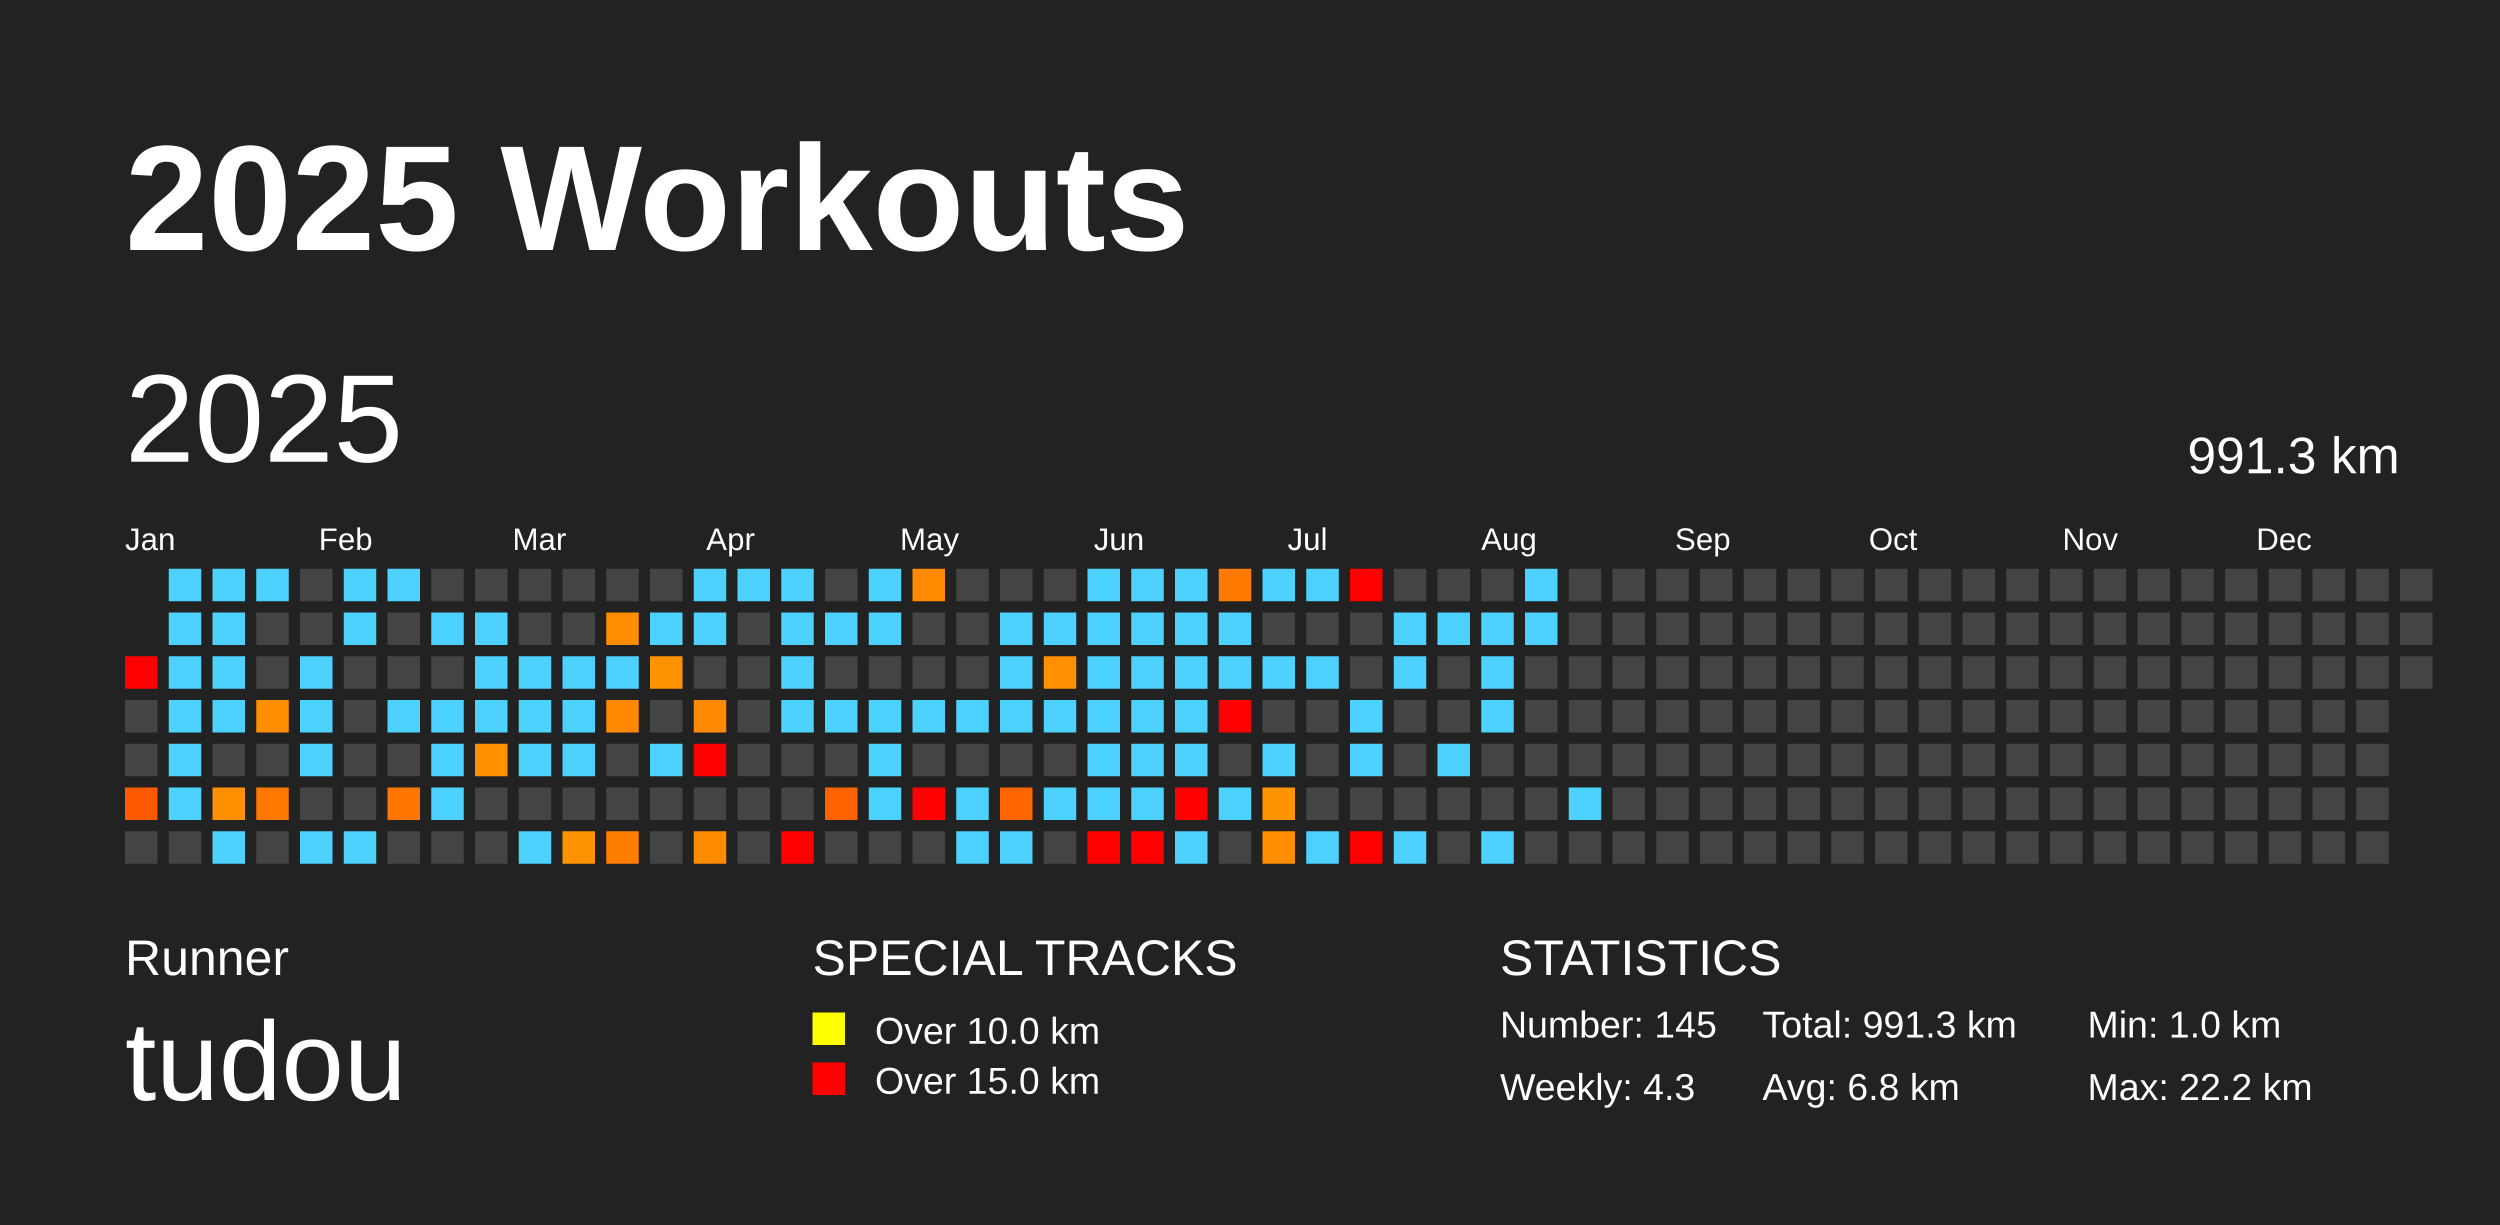
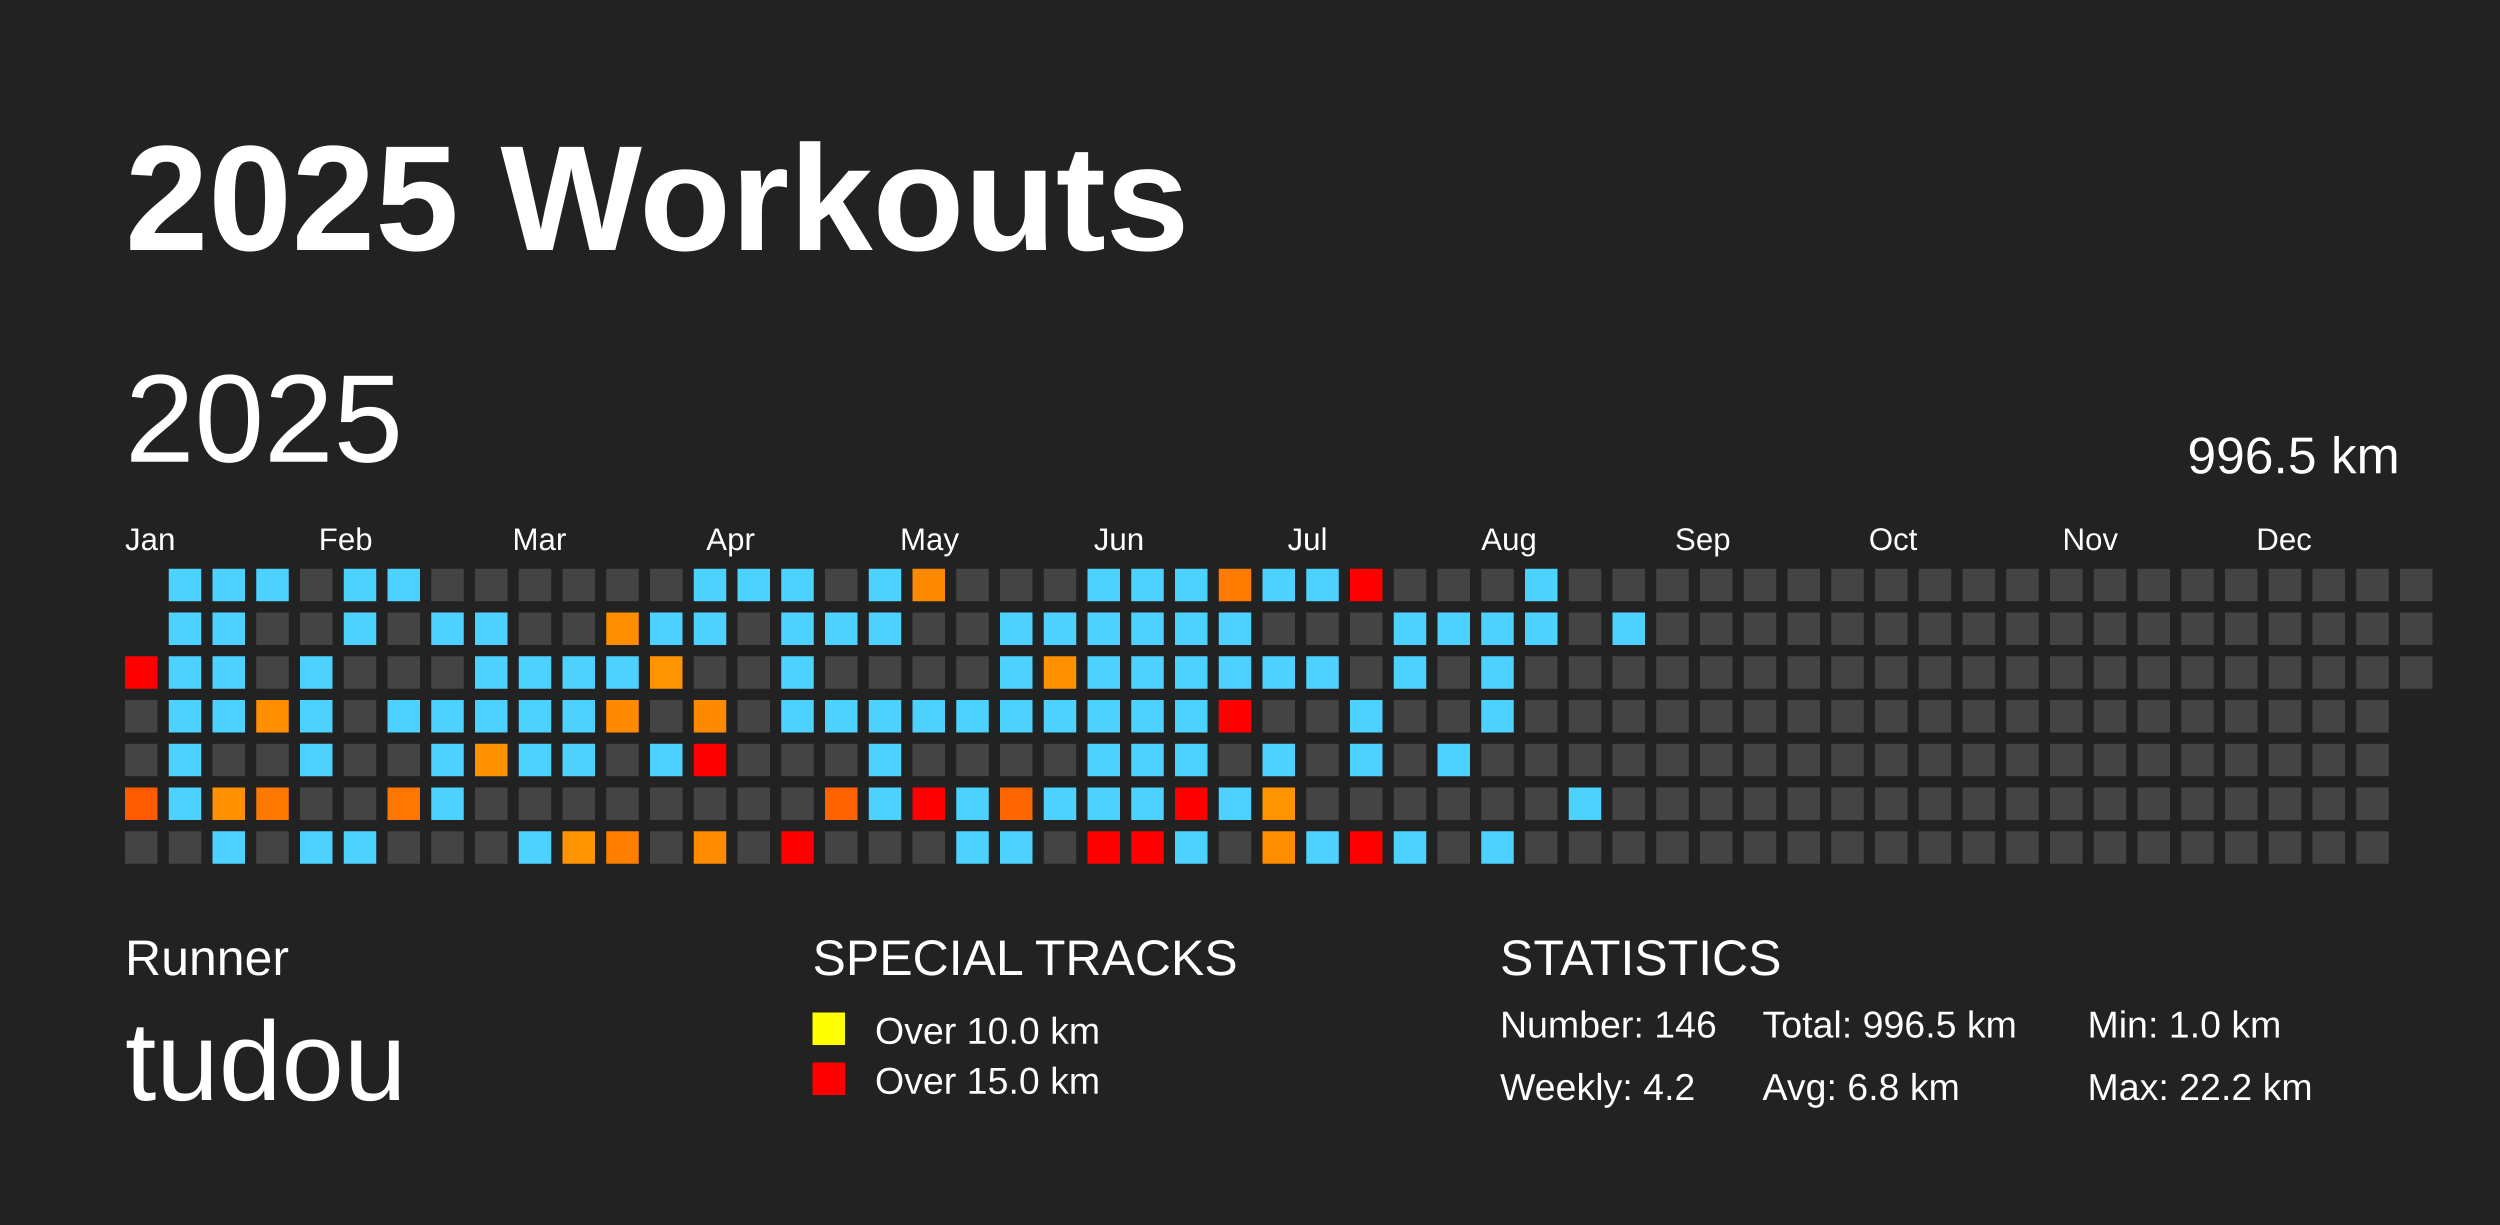
<svg xmlns="http://www.w3.org/2000/svg" baseProfile="full" height="98mm" version="1.1" viewBox="0,0,200,98" width="200mm">
  <defs />
  <rect fill="#222222" height="98" width="200" x="0" y="0" />
  <text fill="#FFFFFF" style="font-size:12px; font-family:Arial; font-weight:bold;" x="10" y="20">2025 Workouts</text>
  <text fill="#FFFFFF" style="font-size:4px; font-family:Arial" x="10" y="78">Runner</text>
  <text fill="#FFFFFF" style="font-size:9px; font-family:Arial" x="10" y="88">tudou</text>
  <text fill="#FFFFFF" style="font-size:4px; font-family:Arial" x="65" y="78">SPECIAL TRACKS</text>
  <rect fill="yellow" height="2.6" width="2.6" x="65" y="81" />
  <text fill="#FFFFFF" style="font-size:3px; font-family:Arial" x="70" y="83.5">Over 10.0 km</text>
  <rect fill="red" height="2.6" width="2.6" x="65" y="85" />
  <text fill="#FFFFFF" style="font-size:3px; font-family:Arial" x="70" y="87.5">Over 15.0 km</text>
  <text fill="#FFFFFF" style="font-size:4px; font-family:Arial" x="120" y="78">STATISTICS</text>
-   <text fill="#FFFFFF" style="font-size:3px; font-family:Arial" x="120" y="83">Number: 145</text>
-   <text fill="#FFFFFF" style="font-size:3px; font-family:Arial" x="120" y="88">Weekly: 4.3</text>
-   <text fill="#FFFFFF" style="font-size:3px; font-family:Arial" x="141" y="83">Total: 991.3 km</text>
+   <text fill="#FFFFFF" style="font-size:3px; font-family:Arial" x="120" y="83">Number: 146</text>
+   <text fill="#FFFFFF" style="font-size:3px; font-family:Arial" x="120" y="88">Weekly: 4.2</text>
+   <text fill="#FFFFFF" style="font-size:3px; font-family:Arial" x="141" y="83">Total: 996.5 km</text>
  <text fill="#FFFFFF" style="font-size:3px; font-family:Arial" x="141" y="88">Avg: 6.8 km</text>
  <text fill="#FFFFFF" style="font-size:3px; font-family:Arial" x="167" y="83">Min: 1.0 km</text>
  <text fill="#FFFFFF" style="font-size:3px; font-family:Arial" x="167" y="88">Max: 22.2 km</text>
  <text dominant-baseline="hanging" fill="#FFFFFF" style="font-size:10.0px; font-family:Arial;" x="10" y="30">2025</text>
-   <text dominant-baseline="hanging" fill="#FFFFFF" style="font-size:4.125px; font-family:Arial;" x="175" y="35">991.3 km</text>
+   <text dominant-baseline="hanging" fill="#FFFFFF" style="font-size:4.125px; font-family:Arial;" x="175" y="35">996.5 km</text>
  <text fill="#FFFFFF" style="font-size:2.5px; font-family:Arial" x="10.0" y="44">Jan</text>
  <text fill="#FFFFFF" style="font-size:2.5px; font-family:Arial" x="25.5" y="44">Feb</text>
  <text fill="#FFFFFF" style="font-size:2.5px; font-family:Arial" x="41.0" y="44">Mar</text>
  <text fill="#FFFFFF" style="font-size:2.5px; font-family:Arial" x="56.5" y="44">Apr</text>
  <text fill="#FFFFFF" style="font-size:2.5px; font-family:Arial" x="72.0" y="44">May</text>
  <text fill="#FFFFFF" style="font-size:2.5px; font-family:Arial" x="87.5" y="44">Jun</text>
  <text fill="#FFFFFF" style="font-size:2.5px; font-family:Arial" x="103.0" y="44">Jul</text>
  <text fill="#FFFFFF" style="font-size:2.5px; font-family:Arial" x="118.5" y="44">Aug</text>
  <text fill="#FFFFFF" style="font-size:2.5px; font-family:Arial" x="134.0" y="44">Sep</text>
  <text fill="#FFFFFF" style="font-size:2.5px; font-family:Arial" x="149.5" y="44">Oct</text>
  <text fill="#FFFFFF" style="font-size:2.5px; font-family:Arial" x="165.0" y="44">Nov</text>
  <text fill="#FFFFFF" style="font-size:2.5px; font-family:Arial" x="180.5" y="44">Dec</text>
  <rect fill="red" height="2.6" width="2.6" x="10.0" y="52.5" />
  <rect fill="#444444" height="2.6" width="2.6" x="10.0" y="56.0" />
  <rect fill="#444444" height="2.6" width="2.6" x="10.0" y="59.5" />
  <rect fill="#ff5a00" height="2.6" width="2.6" x="10.0" y="63.0" />
  <rect fill="#444444" height="2.6" width="2.6" x="10.0" y="66.5" />
  <rect fill="#4dd2ff" height="2.6" width="2.6" x="13.5" y="45.5" />
  <rect fill="#4dd2ff" height="2.6" width="2.6" x="13.5" y="49.0" />
  <rect fill="#4dd2ff" height="2.6" width="2.6" x="13.5" y="52.5" />
  <rect fill="#4dd2ff" height="2.6" width="2.6" x="13.5" y="56.0" />
  <rect fill="#4dd2ff" height="2.6" width="2.6" x="13.5" y="59.5" />
  <rect fill="#4dd2ff" height="2.6" width="2.6" x="13.5" y="63.0" />
  <rect fill="#444444" height="2.6" width="2.6" x="13.5" y="66.5" />
  <rect fill="#4dd2ff" height="2.6" width="2.6" x="17.0" y="45.5" />
  <rect fill="#4dd2ff" height="2.6" width="2.6" x="17.0" y="49.0" />
  <rect fill="#4dd2ff" height="2.6" width="2.6" x="17.0" y="52.5" />
  <rect fill="#4dd2ff" height="2.6" width="2.6" x="17.0" y="56.0" />
  <rect fill="#444444" height="2.6" width="2.6" x="17.0" y="59.5" />
  <rect fill="#ff9000" height="2.6" width="2.6" x="17.0" y="63.0" />
  <rect fill="#4dd2ff" height="2.6" width="2.6" x="17.0" y="66.5" />
  <rect fill="#4dd2ff" height="2.6" width="2.6" x="20.5" y="45.5" />
  <rect fill="#444444" height="2.6" width="2.6" x="20.5" y="49.0" />
  <rect fill="#444444" height="2.6" width="2.6" x="20.5" y="52.5" />
  <rect fill="#ff8f00" height="2.6" width="2.6" x="20.5" y="56.0" />
  <rect fill="#444444" height="2.6" width="2.6" x="20.5" y="59.5" />
  <rect fill="#ff7800" height="2.6" width="2.6" x="20.5" y="63.0" />
  <rect fill="#444444" height="2.6" width="2.6" x="20.5" y="66.5" />
  <rect fill="#444444" height="2.6" width="2.6" x="24.0" y="45.5" />
  <rect fill="#444444" height="2.6" width="2.6" x="24.0" y="49.0" />
  <rect fill="#4dd2ff" height="2.6" width="2.6" x="24.0" y="52.5" />
  <rect fill="#4dd2ff" height="2.6" width="2.6" x="24.0" y="56.0" />
  <rect fill="#4dd2ff" height="2.6" width="2.6" x="24.0" y="59.5" />
  <rect fill="#444444" height="2.6" width="2.6" x="24.0" y="63.0" />
  <rect fill="#4dd2ff" height="2.6" width="2.6" x="24.0" y="66.5" />
  <rect fill="#4dd2ff" height="2.6" width="2.6" x="27.5" y="45.5" />
  <rect fill="#4dd2ff" height="2.6" width="2.6" x="27.5" y="49.0" />
  <rect fill="#444444" height="2.6" width="2.6" x="27.5" y="52.5" />
  <rect fill="#444444" height="2.6" width="2.6" x="27.5" y="56.0" />
  <rect fill="#444444" height="2.6" width="2.6" x="27.5" y="59.5" />
  <rect fill="#444444" height="2.6" width="2.6" x="27.5" y="63.0" />
  <rect fill="#4dd2ff" height="2.6" width="2.6" x="27.5" y="66.5" />
  <rect fill="#4dd2ff" height="2.6" width="2.6" x="31.0" y="45.5" />
  <rect fill="#444444" height="2.6" width="2.6" x="31.0" y="49.0" />
  <rect fill="#444444" height="2.6" width="2.6" x="31.0" y="52.5" />
  <rect fill="#4dd2ff" height="2.6" width="2.6" x="31.0" y="56.0" />
  <rect fill="#444444" height="2.6" width="2.6" x="31.0" y="59.5" />
  <rect fill="#ff7700" height="2.6" width="2.6" x="31.0" y="63.0" />
  <rect fill="#444444" height="2.6" width="2.6" x="31.0" y="66.5" />
  <rect fill="#444444" height="2.6" width="2.6" x="34.5" y="45.5" />
  <rect fill="#4dd2ff" height="2.6" width="2.6" x="34.5" y="49.0" />
  <rect fill="#444444" height="2.6" width="2.6" x="34.5" y="52.5" />
  <rect fill="#4dd2ff" height="2.6" width="2.6" x="34.5" y="56.0" />
  <rect fill="#4dd2ff" height="2.6" width="2.6" x="34.5" y="59.5" />
  <rect fill="#4dd2ff" height="2.6" width="2.6" x="34.5" y="63.0" />
  <rect fill="#444444" height="2.6" width="2.6" x="34.5" y="66.5" />
  <rect fill="#444444" height="2.6" width="2.6" x="38.0" y="45.5" />
  <rect fill="#4dd2ff" height="2.6" width="2.6" x="38.0" y="49.0" />
  <rect fill="#4dd2ff" height="2.6" width="2.6" x="38.0" y="52.5" />
  <rect fill="#4dd2ff" height="2.6" width="2.6" x="38.0" y="56.0" />
  <rect fill="#ff9100" height="2.6" width="2.6" x="38.0" y="59.5" />
  <rect fill="#444444" height="2.6" width="2.6" x="38.0" y="63.0" />
  <rect fill="#444444" height="2.6" width="2.6" x="38.0" y="66.5" />
  <rect fill="#444444" height="2.6" width="2.6" x="41.5" y="45.5" />
  <rect fill="#444444" height="2.6" width="2.6" x="41.5" y="49.0" />
  <rect fill="#4dd2ff" height="2.6" width="2.6" x="41.5" y="52.5" />
  <rect fill="#4dd2ff" height="2.6" width="2.6" x="41.5" y="56.0" />
  <rect fill="#4dd2ff" height="2.6" width="2.6" x="41.5" y="59.5" />
  <rect fill="#444444" height="2.6" width="2.6" x="41.5" y="63.0" />
  <rect fill="#4dd2ff" height="2.6" width="2.6" x="41.5" y="66.5" />
  <rect fill="#444444" height="2.6" width="2.6" x="45.0" y="45.5" />
  <rect fill="#444444" height="2.6" width="2.6" x="45.0" y="49.0" />
  <rect fill="#4dd2ff" height="2.6" width="2.6" x="45.0" y="52.5" />
  <rect fill="#4dd2ff" height="2.6" width="2.6" x="45.0" y="56.0" />
  <rect fill="#4dd2ff" height="2.6" width="2.6" x="45.0" y="59.5" />
  <rect fill="#444444" height="2.6" width="2.6" x="45.0" y="63.0" />
  <rect fill="#ff9300" height="2.6" width="2.6" x="45.0" y="66.5" />
  <rect fill="#444444" height="2.6" width="2.6" x="48.5" y="45.5" />
  <rect fill="#ff8d00" height="2.6" width="2.6" x="48.5" y="49.0" />
  <rect fill="#4dd2ff" height="2.6" width="2.6" x="48.5" y="52.5" />
  <rect fill="#ff8900" height="2.6" width="2.6" x="48.5" y="56.0" />
  <rect fill="#444444" height="2.6" width="2.6" x="48.5" y="59.5" />
  <rect fill="#444444" height="2.6" width="2.6" x="48.5" y="63.0" />
  <rect fill="#ff7e00" height="2.6" width="2.6" x="48.5" y="66.5" />
  <rect fill="#444444" height="2.6" width="2.6" x="52.0" y="45.5" />
  <rect fill="#4dd2ff" height="2.6" width="2.6" x="52.0" y="49.0" />
  <rect fill="#ff9300" height="2.6" width="2.6" x="52.0" y="52.5" />
  <rect fill="#444444" height="2.6" width="2.6" x="52.0" y="56.0" />
  <rect fill="#4dd2ff" height="2.6" width="2.6" x="52.0" y="59.5" />
  <rect fill="#444444" height="2.6" width="2.6" x="52.0" y="63.0" />
  <rect fill="#444444" height="2.6" width="2.6" x="52.0" y="66.5" />
  <rect fill="#4dd2ff" height="2.6" width="2.6" x="55.5" y="45.5" />
  <rect fill="#4dd2ff" height="2.6" width="2.6" x="55.5" y="49.0" />
  <rect fill="#444444" height="2.6" width="2.6" x="55.5" y="52.5" />
  <rect fill="#ff8900" height="2.6" width="2.6" x="55.5" y="56.0" />
  <rect fill="red" height="2.6" width="2.6" x="55.5" y="59.5" />
  <rect fill="#444444" height="2.6" width="2.6" x="55.5" y="63.0" />
  <rect fill="#ff8c00" height="2.6" width="2.6" x="55.5" y="66.5" />
  <rect fill="#4dd2ff" height="2.6" width="2.6" x="59.0" y="45.5" />
  <rect fill="#444444" height="2.6" width="2.6" x="59.0" y="49.0" />
  <rect fill="#444444" height="2.6" width="2.6" x="59.0" y="52.5" />
  <rect fill="#444444" height="2.6" width="2.6" x="59.0" y="56.0" />
  <rect fill="#444444" height="2.6" width="2.6" x="59.0" y="59.5" />
  <rect fill="#444444" height="2.6" width="2.6" x="59.0" y="63.0" />
  <rect fill="#444444" height="2.6" width="2.6" x="59.0" y="66.5" />
  <rect fill="#4dd2ff" height="2.6" width="2.6" x="62.5" y="45.5" />
  <rect fill="#4dd2ff" height="2.6" width="2.6" x="62.5" y="49.0" />
  <rect fill="#4dd2ff" height="2.6" width="2.6" x="62.5" y="52.5" />
  <rect fill="#4dd2ff" height="2.6" width="2.6" x="62.5" y="56.0" />
  <rect fill="#444444" height="2.6" width="2.6" x="62.5" y="59.5" />
  <rect fill="#444444" height="2.6" width="2.6" x="62.5" y="63.0" />
  <rect fill="red" height="2.6" width="2.6" x="62.5" y="66.5" />
  <rect fill="#444444" height="2.6" width="2.6" x="66.0" y="45.5" />
  <rect fill="#4dd2ff" height="2.6" width="2.6" x="66.0" y="49.0" />
  <rect fill="#444444" height="2.6" width="2.6" x="66.0" y="52.5" />
  <rect fill="#4dd2ff" height="2.6" width="2.6" x="66.0" y="56.0" />
  <rect fill="#444444" height="2.6" width="2.6" x="66.0" y="59.5" />
  <rect fill="#ff6300" height="2.6" width="2.6" x="66.0" y="63.0" />
  <rect fill="#444444" height="2.6" width="2.6" x="66.0" y="66.5" />
  <rect fill="#4dd2ff" height="2.6" width="2.6" x="69.5" y="45.5" />
  <rect fill="#4dd2ff" height="2.6" width="2.6" x="69.5" y="49.0" />
  <rect fill="#444444" height="2.6" width="2.6" x="69.5" y="52.5" />
  <rect fill="#4dd2ff" height="2.6" width="2.6" x="69.5" y="56.0" />
  <rect fill="#4dd2ff" height="2.6" width="2.6" x="69.5" y="59.5" />
  <rect fill="#4dd2ff" height="2.6" width="2.6" x="69.5" y="63.0" />
  <rect fill="#444444" height="2.6" width="2.6" x="69.5" y="66.5" />
  <rect fill="#ff8a00" height="2.6" width="2.6" x="73.0" y="45.5" />
  <rect fill="#444444" height="2.6" width="2.6" x="73.0" y="49.0" />
  <rect fill="#444444" height="2.6" width="2.6" x="73.0" y="52.5" />
  <rect fill="#4dd2ff" height="2.6" width="2.6" x="73.0" y="56.0" />
  <rect fill="#444444" height="2.6" width="2.6" x="73.0" y="59.5" />
  <rect fill="red" height="2.6" width="2.6" x="73.0" y="63.0" />
  <rect fill="#444444" height="2.6" width="2.6" x="73.0" y="66.5" />
  <rect fill="#444444" height="2.6" width="2.6" x="76.5" y="45.5" />
  <rect fill="#444444" height="2.6" width="2.6" x="76.5" y="49.0" />
  <rect fill="#444444" height="2.6" width="2.6" x="76.5" y="52.5" />
  <rect fill="#4dd2ff" height="2.6" width="2.6" x="76.5" y="56.0" />
  <rect fill="#444444" height="2.6" width="2.6" x="76.5" y="59.5" />
  <rect fill="#4dd2ff" height="2.6" width="2.6" x="76.5" y="63.0" />
  <rect fill="#4dd2ff" height="2.6" width="2.6" x="76.5" y="66.5" />
  <rect fill="#444444" height="2.6" width="2.6" x="80.0" y="45.5" />
  <rect fill="#4dd2ff" height="2.6" width="2.6" x="80.0" y="49.0" />
  <rect fill="#4dd2ff" height="2.6" width="2.6" x="80.0" y="52.5" />
  <rect fill="#4dd2ff" height="2.6" width="2.6" x="80.0" y="56.0" />
  <rect fill="#444444" height="2.6" width="2.6" x="80.0" y="59.5" />
  <rect fill="#ff6600" height="2.6" width="2.6" x="80.0" y="63.0" />
  <rect fill="#4dd2ff" height="2.6" width="2.6" x="80.0" y="66.5" />
  <rect fill="#444444" height="2.6" width="2.6" x="83.5" y="45.5" />
  <rect fill="#4dd2ff" height="2.6" width="2.6" x="83.5" y="49.0" />
  <rect fill="#ff9100" height="2.6" width="2.6" x="83.5" y="52.5" />
  <rect fill="#4dd2ff" height="2.6" width="2.6" x="83.5" y="56.0" />
  <rect fill="#444444" height="2.6" width="2.6" x="83.5" y="59.5" />
  <rect fill="#4dd2ff" height="2.6" width="2.6" x="83.5" y="63.0" />
  <rect fill="#444444" height="2.6" width="2.6" x="83.5" y="66.5" />
  <rect fill="#4dd2ff" height="2.6" width="2.6" x="87.0" y="45.5" />
  <rect fill="#4dd2ff" height="2.6" width="2.6" x="87.0" y="49.0" />
  <rect fill="#4dd2ff" height="2.6" width="2.6" x="87.0" y="52.5" />
  <rect fill="#4dd2ff" height="2.6" width="2.6" x="87.0" y="56.0" />
  <rect fill="#4dd2ff" height="2.6" width="2.6" x="87.0" y="59.5" />
  <rect fill="#4dd2ff" height="2.6" width="2.6" x="87.0" y="63.0" />
  <rect fill="red" height="2.6" width="2.6" x="87.0" y="66.5" />
  <rect fill="#4dd2ff" height="2.6" width="2.6" x="90.5" y="45.5" />
  <rect fill="#4dd2ff" height="2.6" width="2.6" x="90.5" y="49.0" />
  <rect fill="#4dd2ff" height="2.6" width="2.6" x="90.5" y="52.5" />
  <rect fill="#4dd2ff" height="2.6" width="2.6" x="90.5" y="56.0" />
  <rect fill="#4dd2ff" height="2.6" width="2.6" x="90.5" y="59.5" />
  <rect fill="#4dd2ff" height="2.6" width="2.6" x="90.5" y="63.0" />
  <rect fill="red" height="2.6" width="2.6" x="90.5" y="66.5" />
  <rect fill="#4dd2ff" height="2.6" width="2.6" x="94.0" y="45.5" />
  <rect fill="#4dd2ff" height="2.6" width="2.6" x="94.0" y="49.0" />
  <rect fill="#4dd2ff" height="2.6" width="2.6" x="94.0" y="52.5" />
  <rect fill="#4dd2ff" height="2.6" width="2.6" x="94.0" y="56.0" />
  <rect fill="#4dd2ff" height="2.6" width="2.6" x="94.0" y="59.5" />
  <rect fill="red" height="2.6" width="2.6" x="94.0" y="63.0" />
  <rect fill="#4dd2ff" height="2.6" width="2.6" x="94.0" y="66.5" />
  <rect fill="#ff7a00" height="2.6" width="2.6" x="97.5" y="45.5" />
  <rect fill="#4dd2ff" height="2.6" width="2.6" x="97.5" y="49.0" />
  <rect fill="#4dd2ff" height="2.6" width="2.6" x="97.5" y="52.5" />
  <rect fill="red" height="2.6" width="2.6" x="97.5" y="56.0" />
  <rect fill="#444444" height="2.6" width="2.6" x="97.5" y="59.5" />
  <rect fill="#4dd2ff" height="2.6" width="2.6" x="97.5" y="63.0" />
  <rect fill="#444444" height="2.6" width="2.6" x="97.5" y="66.5" />
  <rect fill="#4dd2ff" height="2.6" width="2.6" x="101.0" y="45.5" />
  <rect fill="#444444" height="2.6" width="2.6" x="101.0" y="49.0" />
  <rect fill="#4dd2ff" height="2.6" width="2.6" x="101.0" y="52.5" />
  <rect fill="#444444" height="2.6" width="2.6" x="101.0" y="56.0" />
  <rect fill="#4dd2ff" height="2.6" width="2.6" x="101.0" y="59.5" />
  <rect fill="#ff9300" height="2.6" width="2.6" x="101.0" y="63.0" />
  <rect fill="#ff8d00" height="2.6" width="2.6" x="101.0" y="66.5" />
  <rect fill="#4dd2ff" height="2.6" width="2.6" x="104.5" y="45.5" />
  <rect fill="#444444" height="2.6" width="2.6" x="104.5" y="49.0" />
  <rect fill="#4dd2ff" height="2.6" width="2.6" x="104.5" y="52.5" />
  <rect fill="#444444" height="2.6" width="2.6" x="104.5" y="56.0" />
  <rect fill="#444444" height="2.6" width="2.6" x="104.5" y="59.5" />
  <rect fill="#444444" height="2.6" width="2.6" x="104.5" y="63.0" />
  <rect fill="#4dd2ff" height="2.6" width="2.6" x="104.5" y="66.5" />
  <rect fill="red" height="2.6" width="2.6" x="108.0" y="45.5" />
  <rect fill="#444444" height="2.6" width="2.6" x="108.0" y="49.0" />
  <rect fill="#444444" height="2.6" width="2.6" x="108.0" y="52.5" />
  <rect fill="#4dd2ff" height="2.6" width="2.6" x="108.0" y="56.0" />
  <rect fill="#4dd2ff" height="2.6" width="2.6" x="108.0" y="59.5" />
  <rect fill="#444444" height="2.6" width="2.6" x="108.0" y="63.0" />
  <rect fill="red" height="2.6" width="2.6" x="108.0" y="66.5" />
  <rect fill="#444444" height="2.6" width="2.6" x="111.5" y="45.5" />
  <rect fill="#4dd2ff" height="2.6" width="2.6" x="111.5" y="49.0" />
  <rect fill="#4dd2ff" height="2.6" width="2.6" x="111.5" y="52.5" />
  <rect fill="#444444" height="2.6" width="2.6" x="111.5" y="56.0" />
  <rect fill="#444444" height="2.6" width="2.6" x="111.5" y="59.5" />
  <rect fill="#444444" height="2.6" width="2.6" x="111.5" y="63.0" />
  <rect fill="#4dd2ff" height="2.6" width="2.6" x="111.5" y="66.5" />
  <rect fill="#444444" height="2.6" width="2.6" x="115.0" y="45.5" />
  <rect fill="#4dd2ff" height="2.6" width="2.6" x="115.0" y="49.0" />
  <rect fill="#444444" height="2.6" width="2.6" x="115.0" y="52.5" />
  <rect fill="#444444" height="2.6" width="2.6" x="115.0" y="56.0" />
  <rect fill="#4dd2ff" height="2.6" width="2.6" x="115.0" y="59.5" />
  <rect fill="#444444" height="2.6" width="2.6" x="115.0" y="63.0" />
  <rect fill="#444444" height="2.6" width="2.6" x="115.0" y="66.5" />
  <rect fill="#444444" height="2.6" width="2.6" x="118.5" y="45.5" />
  <rect fill="#4dd2ff" height="2.6" width="2.6" x="118.5" y="49.0" />
  <rect fill="#4dd2ff" height="2.6" width="2.6" x="118.5" y="52.5" />
  <rect fill="#4dd2ff" height="2.6" width="2.6" x="118.5" y="56.0" />
  <rect fill="#444444" height="2.6" width="2.6" x="118.5" y="59.5" />
  <rect fill="#444444" height="2.6" width="2.6" x="118.5" y="63.0" />
  <rect fill="#4dd2ff" height="2.6" width="2.6" x="118.5" y="66.5" />
  <rect fill="#4dd2ff" height="2.6" width="2.6" x="122.0" y="45.5" />
  <rect fill="#4dd2ff" height="2.6" width="2.6" x="122.0" y="49.0" />
  <rect fill="#444444" height="2.6" width="2.6" x="122.0" y="52.5" />
  <rect fill="#444444" height="2.6" width="2.6" x="122.0" y="56.0" />
  <rect fill="#444444" height="2.6" width="2.6" x="122.0" y="59.5" />
  <rect fill="#444444" height="2.6" width="2.6" x="122.0" y="63.0" />
  <rect fill="#444444" height="2.6" width="2.6" x="122.0" y="66.5" />
  <rect fill="#444444" height="2.6" width="2.6" x="125.5" y="45.5" />
  <rect fill="#444444" height="2.6" width="2.6" x="125.5" y="49.0" />
  <rect fill="#444444" height="2.6" width="2.6" x="125.5" y="52.5" />
  <rect fill="#444444" height="2.6" width="2.6" x="125.5" y="56.0" />
  <rect fill="#444444" height="2.6" width="2.6" x="125.5" y="59.5" />
  <rect fill="#4dd2ff" height="2.6" width="2.6" x="125.5" y="63.0" />
  <rect fill="#444444" height="2.6" width="2.6" x="125.5" y="66.5" />
  <rect fill="#444444" height="2.6" width="2.6" x="129.0" y="45.5" />
-   <rect fill="#444444" height="2.6" width="2.6" x="129.0" y="49.0" />
+   <rect fill="#4dd2ff" height="2.6" width="2.6" x="129.0" y="49.0" />
  <rect fill="#444444" height="2.6" width="2.6" x="129.0" y="52.5" />
  <rect fill="#444444" height="2.6" width="2.6" x="129.0" y="56.0" />
  <rect fill="#444444" height="2.6" width="2.6" x="129.0" y="59.5" />
  <rect fill="#444444" height="2.6" width="2.6" x="129.0" y="63.0" />
  <rect fill="#444444" height="2.6" width="2.6" x="129.0" y="66.5" />
  <rect fill="#444444" height="2.6" width="2.6" x="132.5" y="45.5" />
  <rect fill="#444444" height="2.6" width="2.6" x="132.5" y="49.0" />
  <rect fill="#444444" height="2.6" width="2.6" x="132.5" y="52.5" />
  <rect fill="#444444" height="2.6" width="2.6" x="132.5" y="56.0" />
  <rect fill="#444444" height="2.6" width="2.6" x="132.5" y="59.5" />
  <rect fill="#444444" height="2.6" width="2.6" x="132.5" y="63.0" />
  <rect fill="#444444" height="2.6" width="2.6" x="132.5" y="66.5" />
  <rect fill="#444444" height="2.6" width="2.6" x="136.0" y="45.5" />
  <rect fill="#444444" height="2.6" width="2.6" x="136.0" y="49.0" />
  <rect fill="#444444" height="2.6" width="2.6" x="136.0" y="52.5" />
  <rect fill="#444444" height="2.6" width="2.6" x="136.0" y="56.0" />
  <rect fill="#444444" height="2.6" width="2.6" x="136.0" y="59.5" />
  <rect fill="#444444" height="2.6" width="2.6" x="136.0" y="63.0" />
  <rect fill="#444444" height="2.6" width="2.6" x="136.0" y="66.5" />
  <rect fill="#444444" height="2.6" width="2.6" x="139.5" y="45.5" />
  <rect fill="#444444" height="2.6" width="2.6" x="139.5" y="49.0" />
  <rect fill="#444444" height="2.6" width="2.6" x="139.5" y="52.5" />
  <rect fill="#444444" height="2.6" width="2.6" x="139.5" y="56.0" />
  <rect fill="#444444" height="2.6" width="2.6" x="139.5" y="59.5" />
  <rect fill="#444444" height="2.6" width="2.6" x="139.5" y="63.0" />
  <rect fill="#444444" height="2.6" width="2.6" x="139.5" y="66.5" />
  <rect fill="#444444" height="2.6" width="2.6" x="143.0" y="45.5" />
  <rect fill="#444444" height="2.6" width="2.6" x="143.0" y="49.0" />
  <rect fill="#444444" height="2.6" width="2.6" x="143.0" y="52.5" />
  <rect fill="#444444" height="2.6" width="2.6" x="143.0" y="56.0" />
  <rect fill="#444444" height="2.6" width="2.6" x="143.0" y="59.5" />
  <rect fill="#444444" height="2.6" width="2.6" x="143.0" y="63.0" />
  <rect fill="#444444" height="2.6" width="2.6" x="143.0" y="66.5" />
  <rect fill="#444444" height="2.6" width="2.6" x="146.5" y="45.5" />
  <rect fill="#444444" height="2.6" width="2.6" x="146.5" y="49.0" />
  <rect fill="#444444" height="2.6" width="2.6" x="146.5" y="52.5" />
  <rect fill="#444444" height="2.6" width="2.6" x="146.5" y="56.0" />
  <rect fill="#444444" height="2.6" width="2.6" x="146.5" y="59.5" />
  <rect fill="#444444" height="2.6" width="2.6" x="146.5" y="63.0" />
  <rect fill="#444444" height="2.6" width="2.6" x="146.5" y="66.5" />
  <rect fill="#444444" height="2.6" width="2.6" x="150.0" y="45.5" />
  <rect fill="#444444" height="2.6" width="2.6" x="150.0" y="49.0" />
  <rect fill="#444444" height="2.6" width="2.6" x="150.0" y="52.5" />
  <rect fill="#444444" height="2.6" width="2.6" x="150.0" y="56.0" />
  <rect fill="#444444" height="2.6" width="2.6" x="150.0" y="59.5" />
  <rect fill="#444444" height="2.6" width="2.6" x="150.0" y="63.0" />
  <rect fill="#444444" height="2.6" width="2.6" x="150.0" y="66.5" />
  <rect fill="#444444" height="2.6" width="2.6" x="153.5" y="45.5" />
  <rect fill="#444444" height="2.6" width="2.6" x="153.5" y="49.0" />
  <rect fill="#444444" height="2.6" width="2.6" x="153.5" y="52.5" />
  <rect fill="#444444" height="2.6" width="2.6" x="153.5" y="56.0" />
  <rect fill="#444444" height="2.6" width="2.6" x="153.5" y="59.5" />
  <rect fill="#444444" height="2.6" width="2.6" x="153.5" y="63.0" />
  <rect fill="#444444" height="2.6" width="2.6" x="153.5" y="66.5" />
  <rect fill="#444444" height="2.6" width="2.6" x="157.0" y="45.5" />
  <rect fill="#444444" height="2.6" width="2.6" x="157.0" y="49.0" />
  <rect fill="#444444" height="2.6" width="2.6" x="157.0" y="52.5" />
  <rect fill="#444444" height="2.6" width="2.6" x="157.0" y="56.0" />
  <rect fill="#444444" height="2.6" width="2.6" x="157.0" y="59.5" />
  <rect fill="#444444" height="2.6" width="2.6" x="157.0" y="63.0" />
  <rect fill="#444444" height="2.6" width="2.6" x="157.0" y="66.5" />
  <rect fill="#444444" height="2.6" width="2.6" x="160.5" y="45.5" />
  <rect fill="#444444" height="2.6" width="2.6" x="160.5" y="49.0" />
  <rect fill="#444444" height="2.6" width="2.6" x="160.5" y="52.5" />
  <rect fill="#444444" height="2.6" width="2.6" x="160.5" y="56.0" />
  <rect fill="#444444" height="2.6" width="2.6" x="160.5" y="59.5" />
  <rect fill="#444444" height="2.6" width="2.6" x="160.5" y="63.0" />
  <rect fill="#444444" height="2.6" width="2.6" x="160.5" y="66.5" />
  <rect fill="#444444" height="2.6" width="2.6" x="164.0" y="45.5" />
  <rect fill="#444444" height="2.6" width="2.6" x="164.0" y="49.0" />
  <rect fill="#444444" height="2.6" width="2.6" x="164.0" y="52.5" />
  <rect fill="#444444" height="2.6" width="2.6" x="164.0" y="56.0" />
  <rect fill="#444444" height="2.6" width="2.6" x="164.0" y="59.5" />
  <rect fill="#444444" height="2.6" width="2.6" x="164.0" y="63.0" />
  <rect fill="#444444" height="2.6" width="2.6" x="164.0" y="66.5" />
  <rect fill="#444444" height="2.6" width="2.6" x="167.5" y="45.5" />
  <rect fill="#444444" height="2.6" width="2.6" x="167.5" y="49.0" />
  <rect fill="#444444" height="2.6" width="2.6" x="167.5" y="52.5" />
  <rect fill="#444444" height="2.6" width="2.6" x="167.5" y="56.0" />
  <rect fill="#444444" height="2.6" width="2.6" x="167.5" y="59.5" />
  <rect fill="#444444" height="2.6" width="2.6" x="167.5" y="63.0" />
  <rect fill="#444444" height="2.6" width="2.6" x="167.5" y="66.5" />
  <rect fill="#444444" height="2.6" width="2.6" x="171.0" y="45.5" />
  <rect fill="#444444" height="2.6" width="2.6" x="171.0" y="49.0" />
  <rect fill="#444444" height="2.6" width="2.6" x="171.0" y="52.5" />
  <rect fill="#444444" height="2.6" width="2.6" x="171.0" y="56.0" />
  <rect fill="#444444" height="2.6" width="2.6" x="171.0" y="59.5" />
  <rect fill="#444444" height="2.6" width="2.6" x="171.0" y="63.0" />
  <rect fill="#444444" height="2.6" width="2.6" x="171.0" y="66.5" />
  <rect fill="#444444" height="2.6" width="2.6" x="174.5" y="45.5" />
  <rect fill="#444444" height="2.6" width="2.6" x="174.5" y="49.0" />
  <rect fill="#444444" height="2.6" width="2.6" x="174.5" y="52.5" />
  <rect fill="#444444" height="2.6" width="2.6" x="174.5" y="56.0" />
  <rect fill="#444444" height="2.6" width="2.6" x="174.5" y="59.5" />
  <rect fill="#444444" height="2.6" width="2.6" x="174.5" y="63.0" />
  <rect fill="#444444" height="2.6" width="2.6" x="174.5" y="66.5" />
  <rect fill="#444444" height="2.6" width="2.6" x="178.0" y="45.5" />
  <rect fill="#444444" height="2.6" width="2.6" x="178.0" y="49.0" />
  <rect fill="#444444" height="2.6" width="2.6" x="178.0" y="52.5" />
  <rect fill="#444444" height="2.6" width="2.6" x="178.0" y="56.0" />
  <rect fill="#444444" height="2.6" width="2.6" x="178.0" y="59.5" />
  <rect fill="#444444" height="2.6" width="2.6" x="178.0" y="63.0" />
  <rect fill="#444444" height="2.6" width="2.6" x="178.0" y="66.5" />
  <rect fill="#444444" height="2.6" width="2.6" x="181.5" y="45.5" />
  <rect fill="#444444" height="2.6" width="2.6" x="181.5" y="49.0" />
  <rect fill="#444444" height="2.6" width="2.6" x="181.5" y="52.5" />
  <rect fill="#444444" height="2.6" width="2.6" x="181.5" y="56.0" />
  <rect fill="#444444" height="2.6" width="2.6" x="181.5" y="59.5" />
  <rect fill="#444444" height="2.6" width="2.6" x="181.5" y="63.0" />
  <rect fill="#444444" height="2.6" width="2.6" x="181.5" y="66.5" />
  <rect fill="#444444" height="2.6" width="2.6" x="185.0" y="45.5" />
  <rect fill="#444444" height="2.6" width="2.6" x="185.0" y="49.0" />
  <rect fill="#444444" height="2.6" width="2.6" x="185.0" y="52.5" />
  <rect fill="#444444" height="2.6" width="2.6" x="185.0" y="56.0" />
  <rect fill="#444444" height="2.6" width="2.6" x="185.0" y="59.5" />
  <rect fill="#444444" height="2.6" width="2.6" x="185.0" y="63.0" />
  <rect fill="#444444" height="2.6" width="2.6" x="185.0" y="66.5" />
  <rect fill="#444444" height="2.6" width="2.6" x="188.5" y="45.5" />
  <rect fill="#444444" height="2.6" width="2.6" x="188.5" y="49.0" />
  <rect fill="#444444" height="2.6" width="2.6" x="188.5" y="52.5" />
  <rect fill="#444444" height="2.6" width="2.6" x="188.5" y="56.0" />
  <rect fill="#444444" height="2.6" width="2.6" x="188.5" y="59.5" />
  <rect fill="#444444" height="2.6" width="2.6" x="188.5" y="63.0" />
  <rect fill="#444444" height="2.6" width="2.6" x="188.5" y="66.5" />
  <rect fill="#444444" height="2.6" width="2.6" x="192.0" y="45.5" />
  <rect fill="#444444" height="2.6" width="2.6" x="192.0" y="49.0" />
  <rect fill="#444444" height="2.6" width="2.6" x="192.0" y="52.5" />
</svg>
